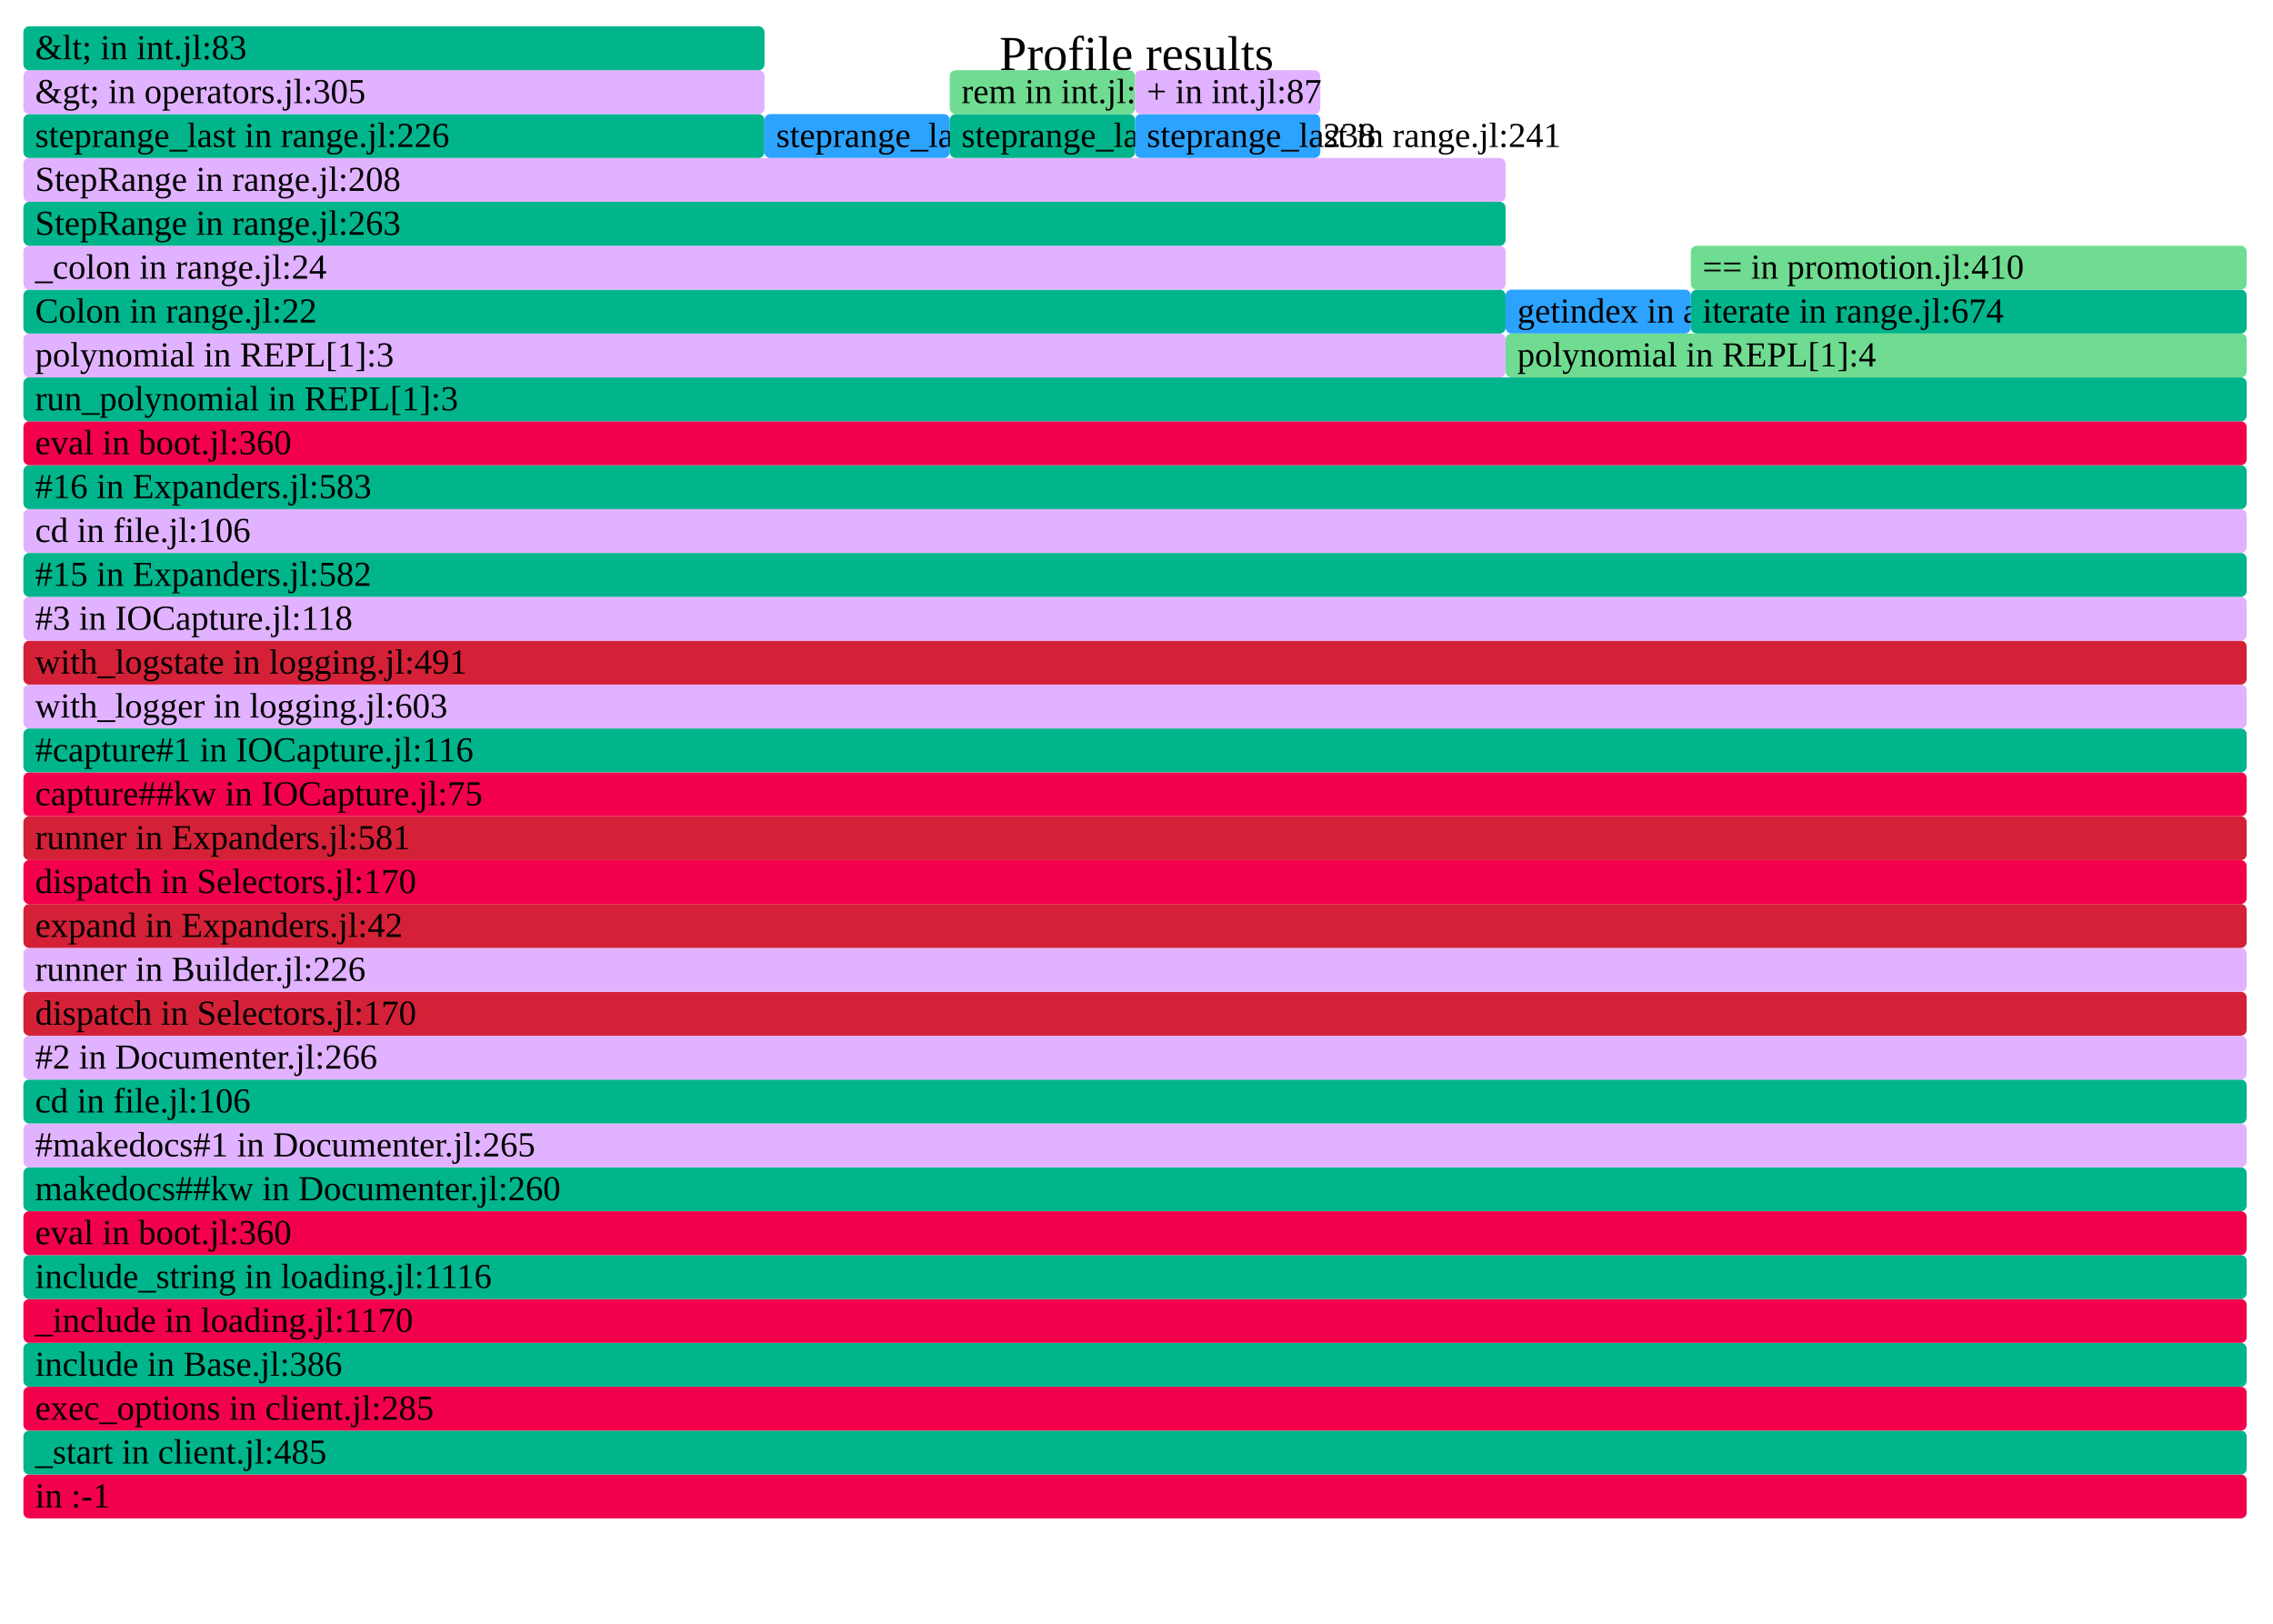
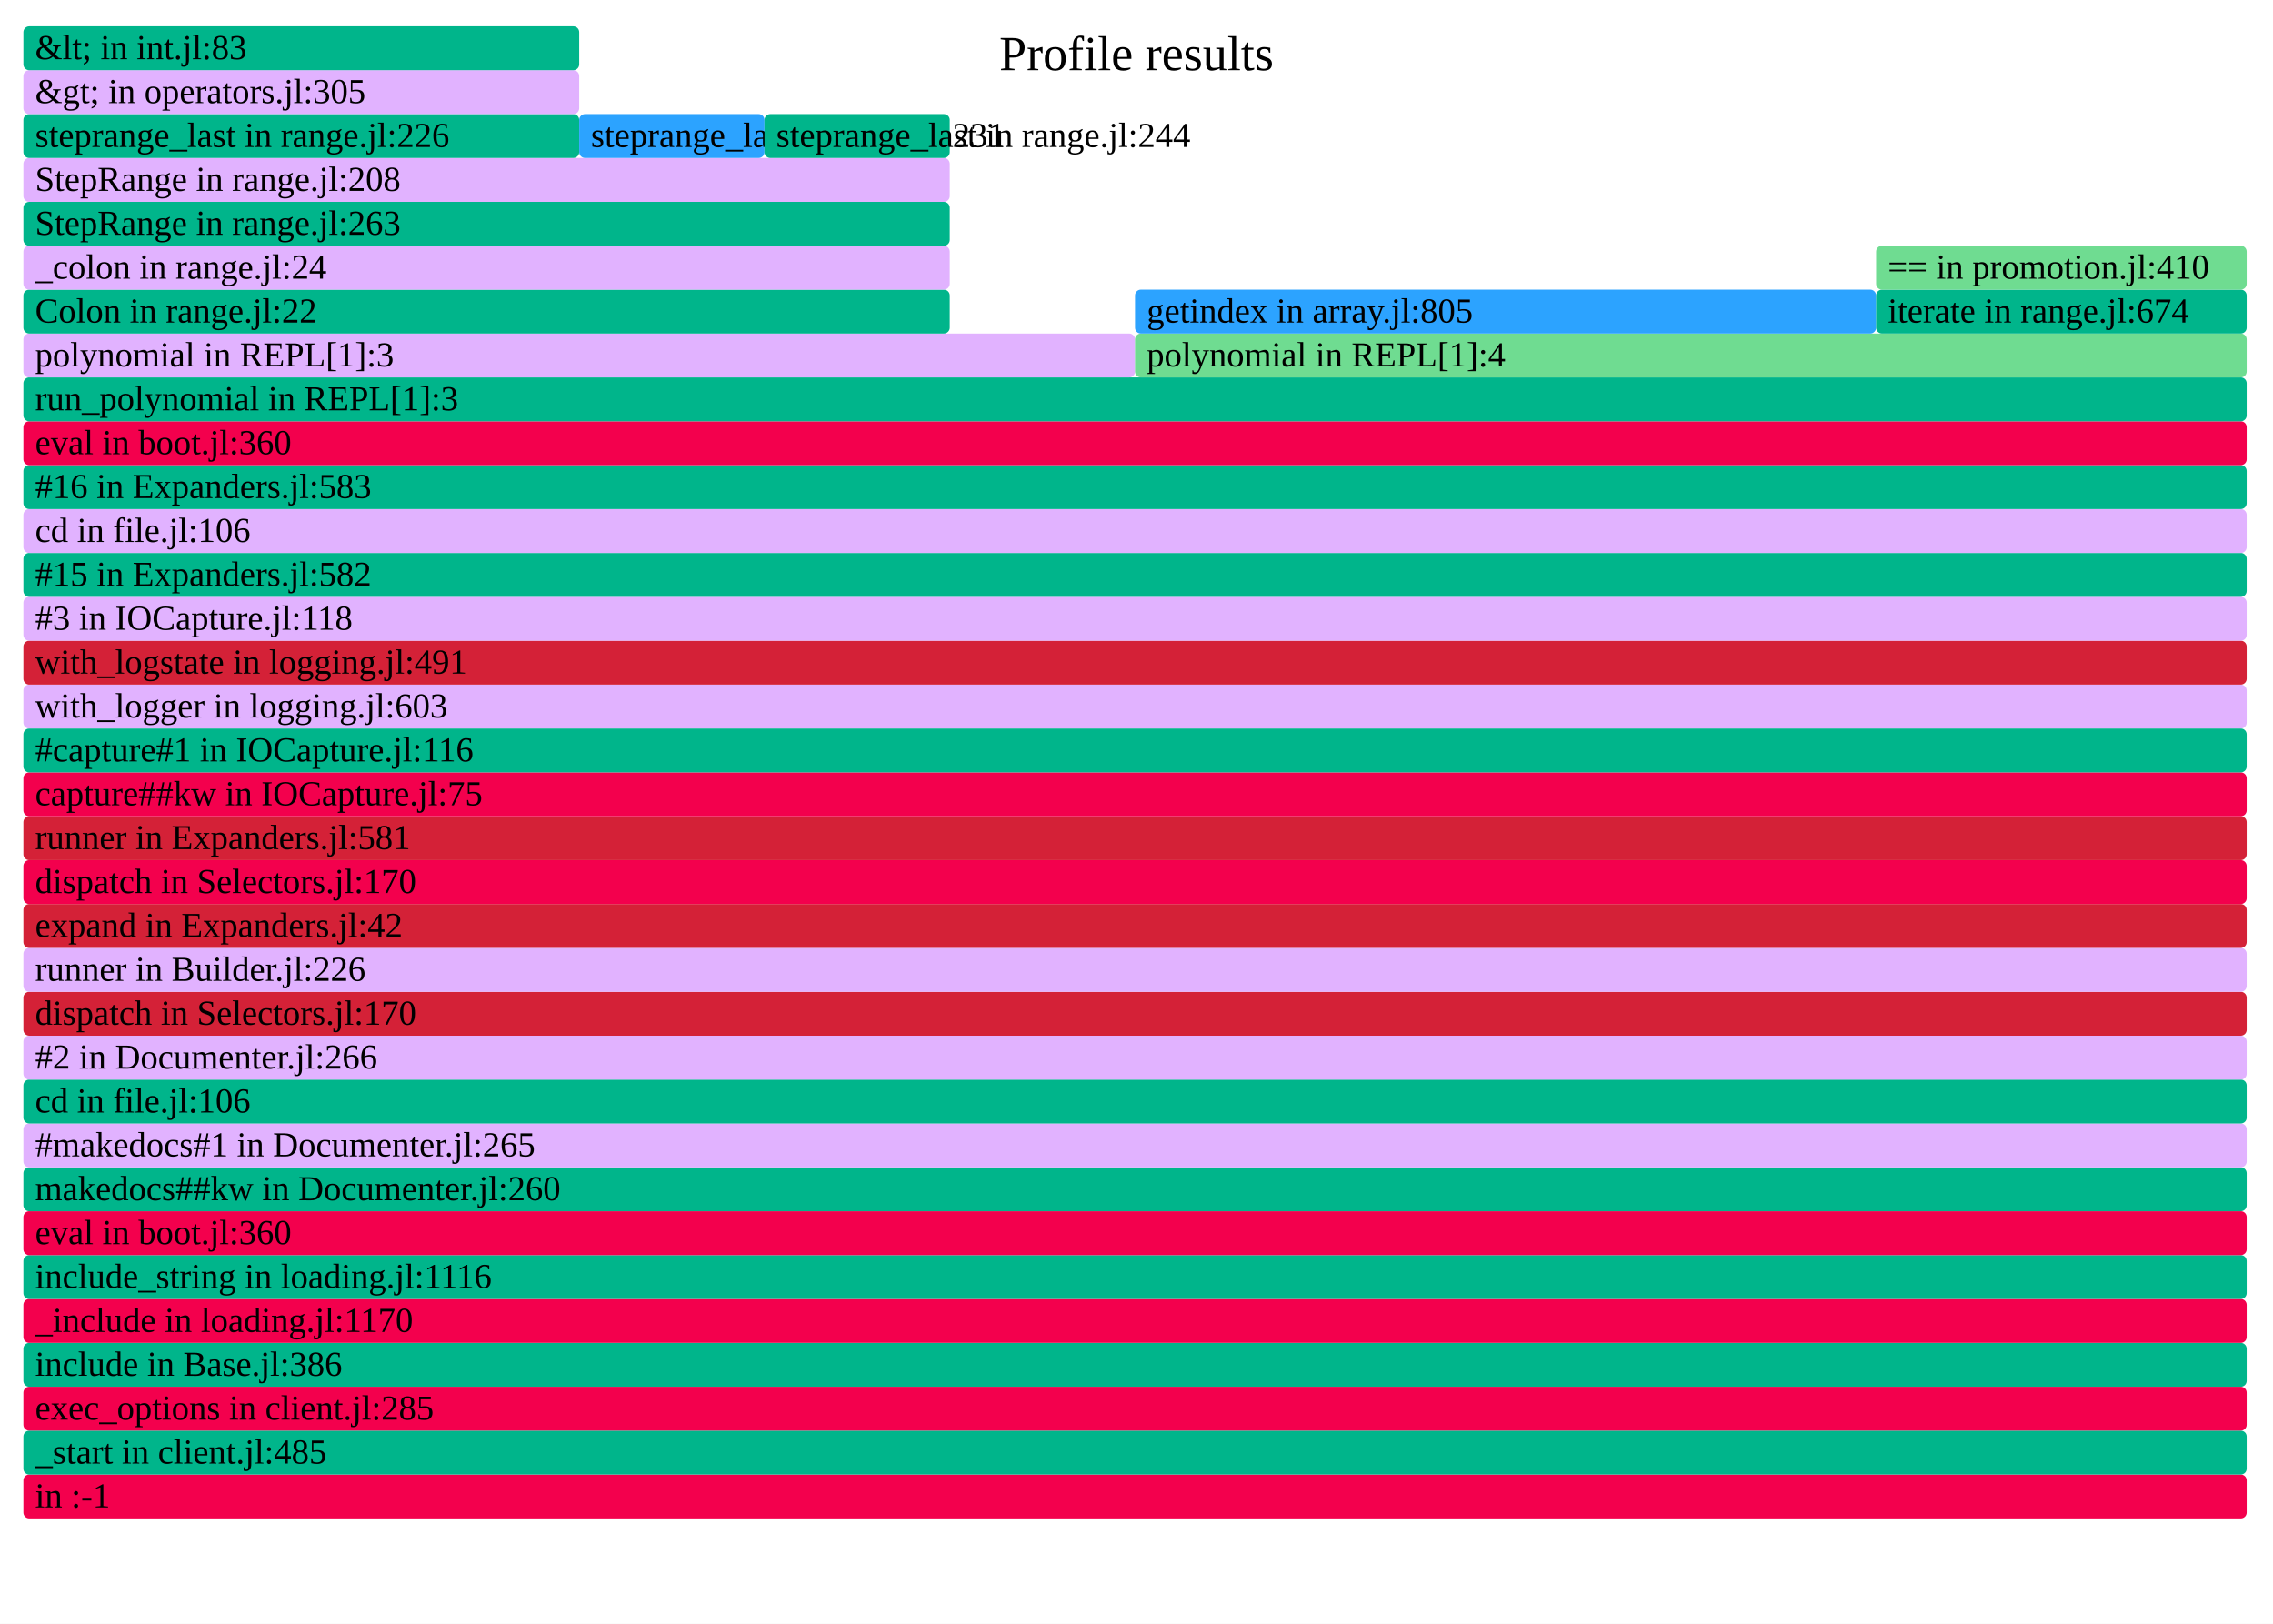
- <svg xmlns="http://www.w3.org/2000/svg" version="1.1" width="777" height="555" viewBox="0 0 777 555" id="fig-36a6e1fa719e40de90314dee7d8bbbac">
+ <svg xmlns="http://www.w3.org/2000/svg" version="1.1" width="777" height="555" viewBox="0 0 777 555" id="fig-db72c029cae345e9a84f1a21511ce498">
  <defs>
-     <clipPath id="fig-36a6e1fa719e40de90314dee7d8bbbac-clip">
+     <clipPath id="fig-db72c029cae345e9a84f1a21511ce498-clip">
      <rect x="0" y="0" width="777" height="555" />
    </clipPath>
  </defs>
  <style type="text/css">
-     #fig-36a6e1fa719e40de90314dee7d8bbbac text {
+     #fig-db72c029cae345e9a84f1a21511ce498 text {
        pointer-events: none;
        font-family: inherit;
        font-size: 12px;
        fill: #000000;
    }
-     text#fig-36a6e1fa719e40de90314dee7d8bbbac-caption {
+     text#fig-db72c029cae345e9a84f1a21511ce498-caption {
        font-size: 16.8px;
        fill: #000000;
        text-anchor: middle;
    }
-     #fig-36a6e1fa719e40de90314dee7d8bbbac-bg {
+     #fig-db72c029cae345e9a84f1a21511ce498-bg {
        fill: #FFFFFF;
    }
-     #fig-36a6e1fa719e40de90314dee7d8bbbac-viewport rect, #fig-36a6e1fa719e40de90314dee7d8bbbac-viewport path {
+     #fig-db72c029cae345e9a84f1a21511ce498-viewport rect, #fig-db72c029cae345e9a84f1a21511ce498-viewport path {
        vector-effect: non-scaling-stroke;
        fill-opacity: 1;
    }
-     #fig-36a6e1fa719e40de90314dee7d8bbbac-viewport text {
+     #fig-db72c029cae345e9a84f1a21511ce498-viewport text {
        stroke: #000000;
        stroke-width: 0;
        stroke-opacity: 0.35;
    }
-     #fig-36a6e1fa719e40de90314dee7d8bbbac-viewport rect:hover, #fig-36a6e1fa719e40de90314dee7d8bbbac-viewport path:hover {
+     #fig-db72c029cae345e9a84f1a21511ce498-viewport rect:hover, #fig-db72c029cae345e9a84f1a21511ce498-viewport path:hover {
        fill-opacity: 0.75;
        stroke: #000000;
        stroke-width: 0.5;
    }
-     #fig-36a6e1fa719e40de90314dee7d8bbbac-viewport + rect {
+     #fig-db72c029cae345e9a84f1a21511ce498-viewport + rect {
        fill: #FFFFFF;
        opacity: 0.8;
    }
-     text#fig-36a6e1fa719e40de90314dee7d8bbbac-details{
+     text#fig-db72c029cae345e9a84f1a21511ce498-details{
        fill: #000000;
    }
</style>
-   <g id="fig-36a6e1fa719e40de90314dee7d8bbbac-frame" clip-path="url(#fig-36a6e1fa719e40de90314dee7d8bbbac-clip)">
-     <rect id="fig-36a6e1fa719e40de90314dee7d8bbbac-bg" x="0" y="0" width="777" height="555" />
-     <text id="fig-36a6e1fa719e40de90314dee7d8bbbac-caption" x="388.5" y="24">Profile results</text>
-     <g id="fig-36a6e1fa719e40de90314dee7d8bbbac-viewport" transform="scale(1)">
+   <g id="fig-db72c029cae345e9a84f1a21511ce498-frame" clip-path="url(#fig-db72c029cae345e9a84f1a21511ce498-clip)">
+     <rect id="fig-db72c029cae345e9a84f1a21511ce498-bg" x="0" y="0" width="777" height="555" />
+     <text id="fig-db72c029cae345e9a84f1a21511ce498-caption" x="388.5" y="24">Profile results</text>
+     <g id="fig-db72c029cae345e9a84f1a21511ce498-viewport" transform="scale(1)">
      <rect x="8" y="504" width="760" height="15" rx="2" fill="#F3004D" data-dinfo="" />
      <text x="8" dx="4" y="515.25"> in :-1</text>
      <rect x="8" y="489" width="760" height="15" rx="2" fill="#00B58B" data-dinfo="./" />
      <text x="8" dx="4" y="500.25">_start in client.jl:485</text>
      <rect x="8" y="474" width="760" height="15" rx="2" fill="#F3004D" data-dinfo="./" />
      <text x="8" dx="4" y="485.25">exec_options in client.jl:285</text>
      <rect x="8" y="459" width="760" height="15" rx="2" fill="#00B58B" data-dinfo="./" />
      <text x="8" dx="4" y="470.25">include in Base.jl:386</text>
      <rect x="8" y="444" width="760" height="15" rx="2" fill="#F3004D" data-dinfo="./" />
      <text x="8" dx="4" y="455.25">_include in loading.jl:1170</text>
      <rect x="8" y="429" width="760" height="15" rx="2" fill="#00B58B" data-dinfo="./" />
      <text x="8" dx="4" y="440.25">include_string in loading.jl:1116</text>
      <rect x="8" y="414" width="760" height="15" rx="2" fill="#F3004D" data-dinfo="./" />
      <text x="8" dx="4" y="425.25">eval in boot.jl:360</text>
      <rect x="8" y="399" width="760" height="15" rx="2" fill="#00B58B" data-dinfo="/home/runner/.julia/packages/Documenter/qdbx6/src/" />
      <text x="8" dx="4" y="410.25">makedocs##kw in Documenter.jl:260</text>
      <rect x="8" y="384" width="760" height="15" rx="2" fill="#E1B2FF" data-dinfo="/home/runner/.julia/packages/Documenter/qdbx6/src/" />
      <text x="8" dx="4" y="395.25">#makedocs#1 in Documenter.jl:265</text>
      <rect x="8" y="369" width="760" height="15" rx="2" fill="#00B58B" data-dinfo="./" />
      <text x="8" dx="4" y="380.25">cd in file.jl:106</text>
      <rect x="8" y="354" width="760" height="15" rx="2" fill="#E1B2FF" data-dinfo="/home/runner/.julia/packages/Documenter/qdbx6/src/" />
      <text x="8" dx="4" y="365.25">#2 in Documenter.jl:266</text>
      <rect x="8" y="339" width="760" height="15" rx="2" fill="#D42137" data-dinfo="/home/runner/.julia/packages/Documenter/qdbx6/src/Utilities/" />
      <text x="8" dx="4" y="350.25">dispatch in Selectors.jl:170</text>
      <rect x="8" y="324" width="760" height="15" rx="2" fill="#E1B2FF" data-dinfo="/home/runner/.julia/packages/Documenter/qdbx6/src/" />
      <text x="8" dx="4" y="335.25">runner in Builder.jl:226</text>
      <rect x="8" y="309" width="760" height="15" rx="2" fill="#D42137" data-dinfo="/home/runner/.julia/packages/Documenter/qdbx6/src/" />
      <text x="8" dx="4" y="320.25">expand in Expanders.jl:42</text>
      <rect x="8" y="294" width="760" height="15" rx="2" fill="#F3004D" data-dinfo="/home/runner/.julia/packages/Documenter/qdbx6/src/Utilities/" />
      <text x="8" dx="4" y="305.25">dispatch in Selectors.jl:170</text>
      <rect x="8" y="279" width="760" height="15" rx="2" fill="#D42137" data-dinfo="/home/runner/.julia/packages/Documenter/qdbx6/src/" />
      <text x="8" dx="4" y="290.25">runner in Expanders.jl:581</text>
      <rect x="8" y="264" width="760" height="15" rx="2" fill="#F3004D" data-dinfo="/home/runner/.julia/packages/IOCapture/sXY71/src/" />
      <text x="8" dx="4" y="275.25">capture##kw in IOCapture.jl:75</text>
      <rect x="8" y="249" width="760" height="15" rx="2" fill="#00B58B" data-dinfo="/home/runner/.julia/packages/IOCapture/sXY71/src/" />
      <text x="8" dx="4" y="260.25">#capture#1 in IOCapture.jl:116</text>
      <rect x="8" y="234" width="760" height="15" rx="2" fill="#E1B2FF" data-dinfo="./" />
      <text x="8" dx="4" y="245.25">with_logger in logging.jl:603</text>
      <rect x="8" y="219" width="760" height="15" rx="2" fill="#D42137" data-dinfo="./" />
      <text x="8" dx="4" y="230.25">with_logstate in logging.jl:491</text>
      <rect x="8" y="204" width="760" height="15" rx="2" fill="#E1B2FF" data-dinfo="/home/runner/.julia/packages/IOCapture/sXY71/src/" />
      <text x="8" dx="4" y="215.25">#3 in IOCapture.jl:118</text>
      <rect x="8" y="189" width="760" height="15" rx="2" fill="#00B58B" data-dinfo="/home/runner/.julia/packages/Documenter/qdbx6/src/" />
      <text x="8" dx="4" y="200.25">#15 in Expanders.jl:582</text>
      <rect x="8" y="174" width="760" height="15" rx="2" fill="#E1B2FF" data-dinfo="./" />
      <text x="8" dx="4" y="185.25">cd in file.jl:106</text>
      <rect x="8" y="159" width="760" height="15" rx="2" fill="#00B58B" data-dinfo="/home/runner/.julia/packages/Documenter/qdbx6/src/" />
      <text x="8" dx="4" y="170.25">#16 in Expanders.jl:583</text>
      <rect x="8" y="144" width="760" height="15" rx="2" fill="#F3004D" data-dinfo="./" />
      <text x="8" dx="4" y="155.25">eval in boot.jl:360</text>
      <rect x="8" y="129" width="760" height="15" rx="2" fill="#00B58B" data-dinfo="./" />
      <text x="8" dx="4" y="140.25">run_polynomial in REPL[1]:3</text>
-       <rect x="8" y="114" width="506.67" height="15" rx="2" fill="#E1B2FF" data-dinfo="./" />
+       <rect x="8" y="114" width="380" height="15" rx="2" fill="#E1B2FF" data-dinfo="./" />
      <text x="8" dx="4" y="125.25">polynomial in REPL[1]:3</text>
-       <rect x="8" y="99" width="506.67" height="15" rx="2" fill="#00B58B" data-dinfo="./" />
+       <rect x="8" y="99" width="316.67" height="15" rx="2" fill="#00B58B" data-dinfo="./" />
      <text x="8" dx="4" y="110.25">Colon in range.jl:22</text>
-       <rect x="8" y="84" width="506.67" height="15" rx="2" fill="#E1B2FF" data-dinfo="./" />
+       <rect x="8" y="84" width="316.67" height="15" rx="2" fill="#E1B2FF" data-dinfo="./" />
      <text x="8" dx="4" y="95.25">_colon in range.jl:24</text>
-       <rect x="8" y="69" width="506.67" height="15" rx="2" fill="#00B58B" data-dinfo="./" />
+       <rect x="8" y="69" width="316.67" height="15" rx="2" fill="#00B58B" data-dinfo="./" />
      <text x="8" dx="4" y="80.25">StepRange in range.jl:263</text>
-       <rect x="8" y="54" width="506.67" height="15" rx="2" fill="#E1B2FF" data-dinfo="./" />
+       <rect x="8" y="54" width="316.67" height="15" rx="2" fill="#E1B2FF" data-dinfo="./" />
      <text x="8" dx="4" y="65.25">StepRange in range.jl:208</text>
-       <rect x="8" y="39" width="253.33" height="15" rx="2" fill="#00B58B" data-dinfo="./" />
+       <rect x="8" y="39" width="190" height="15" rx="2" fill="#00B58B" data-dinfo="./" />
      <text x="8" dx="4" y="50.25">steprange_last in range.jl:226</text>
-       <rect x="8" y="24" width="253.33" height="15" rx="2" fill="#E1B2FF" data-dinfo="./" />
+       <rect x="8" y="24" width="190" height="15" rx="2" fill="#E1B2FF" data-dinfo="./" />
      <text x="8" dx="4" y="35.25">&amp;gt; in operators.jl:305</text>
-       <rect x="8" y="9" width="253.33" height="15" rx="2" fill="#00B58B" data-dinfo="./" />
+       <rect x="8" y="9" width="190" height="15" rx="2" fill="#00B58B" data-dinfo="./" />
      <text x="8" dx="4" y="20.25">&amp;lt; in int.jl:83</text>
-       <rect x="261.33" y="39" width="63.34" height="15" rx="2" fill="#2CA3FF" data-dinfo="./" />
-       <text x="261.33" dx="4" y="50.25">steprange_last in range.jl:231</text>
-       <rect x="324.67" y="39" width="63.33" height="15" rx="2" fill="#00B58B" data-dinfo="./" />
-       <text x="324.67" dx="4" y="50.25">steprange_last in range.jl:238</text>
-       <rect x="324.67" y="24" width="63.33" height="15" rx="2" fill="#6FDC91" data-dinfo="./" />
-       <text x="324.67" dx="4" y="35.25">rem in int.jl:262</text>
-       <rect x="388" y="39" width="63.33" height="15" rx="2" fill="#2CA3FF" data-dinfo="./" />
-       <text x="388" dx="4" y="50.25">steprange_last in range.jl:241</text>
-       <rect x="388" y="24" width="63.33" height="15" rx="2" fill="#E1B2FF" data-dinfo="./" />
-       <text x="388" dx="4" y="35.25">+ in int.jl:87</text>
-       <rect x="514.67" y="114" width="253.33" height="15" rx="2" fill="#6FDC91" data-dinfo="./" />
-       <text x="514.67" dx="4" y="125.25">polynomial in REPL[1]:4</text>
-       <rect x="514.67" y="99" width="63.33" height="15" rx="2" fill="#2CA3FF" data-dinfo="./" />
-       <text x="514.67" dx="4" y="110.25">getindex in array.jl:805</text>
-       <rect x="578" y="99" width="190" height="15" rx="2" fill="#00B58B" data-dinfo="./" />
-       <text x="578" dx="4" y="110.25">iterate in range.jl:674</text>
-       <rect x="578" y="84" width="190" height="15" rx="2" fill="#6FDC91" data-dinfo="./" />
-       <text x="578" dx="4" y="95.25">== in promotion.jl:410</text>
+       <rect x="198" y="39" width="63.33" height="15" rx="2" fill="#2CA3FF" data-dinfo="./" />
+       <text x="198" dx="4" y="50.25">steprange_last in range.jl:231</text>
+       <rect x="261.33" y="39" width="63.34" height="15" rx="2" fill="#00B58B" data-dinfo="./" />
+       <text x="261.33" dx="4" y="50.25">steprange_last in range.jl:244</text>
+       <rect x="388" y="114" width="380" height="15" rx="2" fill="#6FDC91" data-dinfo="./" />
+       <text x="388" dx="4" y="125.25">polynomial in REPL[1]:4</text>
+       <rect x="388" y="99" width="253.33" height="15" rx="2" fill="#2CA3FF" data-dinfo="./" />
+       <text x="388" dx="4" y="110.25">getindex in array.jl:805</text>
+       <rect x="641.33" y="99" width="126.67" height="15" rx="2" fill="#00B58B" data-dinfo="./" />
+       <text x="641.33" dx="4" y="110.25">iterate in range.jl:674</text>
+       <rect x="641.33" y="84" width="126.67" height="15" rx="2" fill="#6FDC91" data-dinfo="./" />
+       <text x="641.33" dx="4" y="95.25">== in promotion.jl:410</text>
    </g>
  </g>
</svg>
